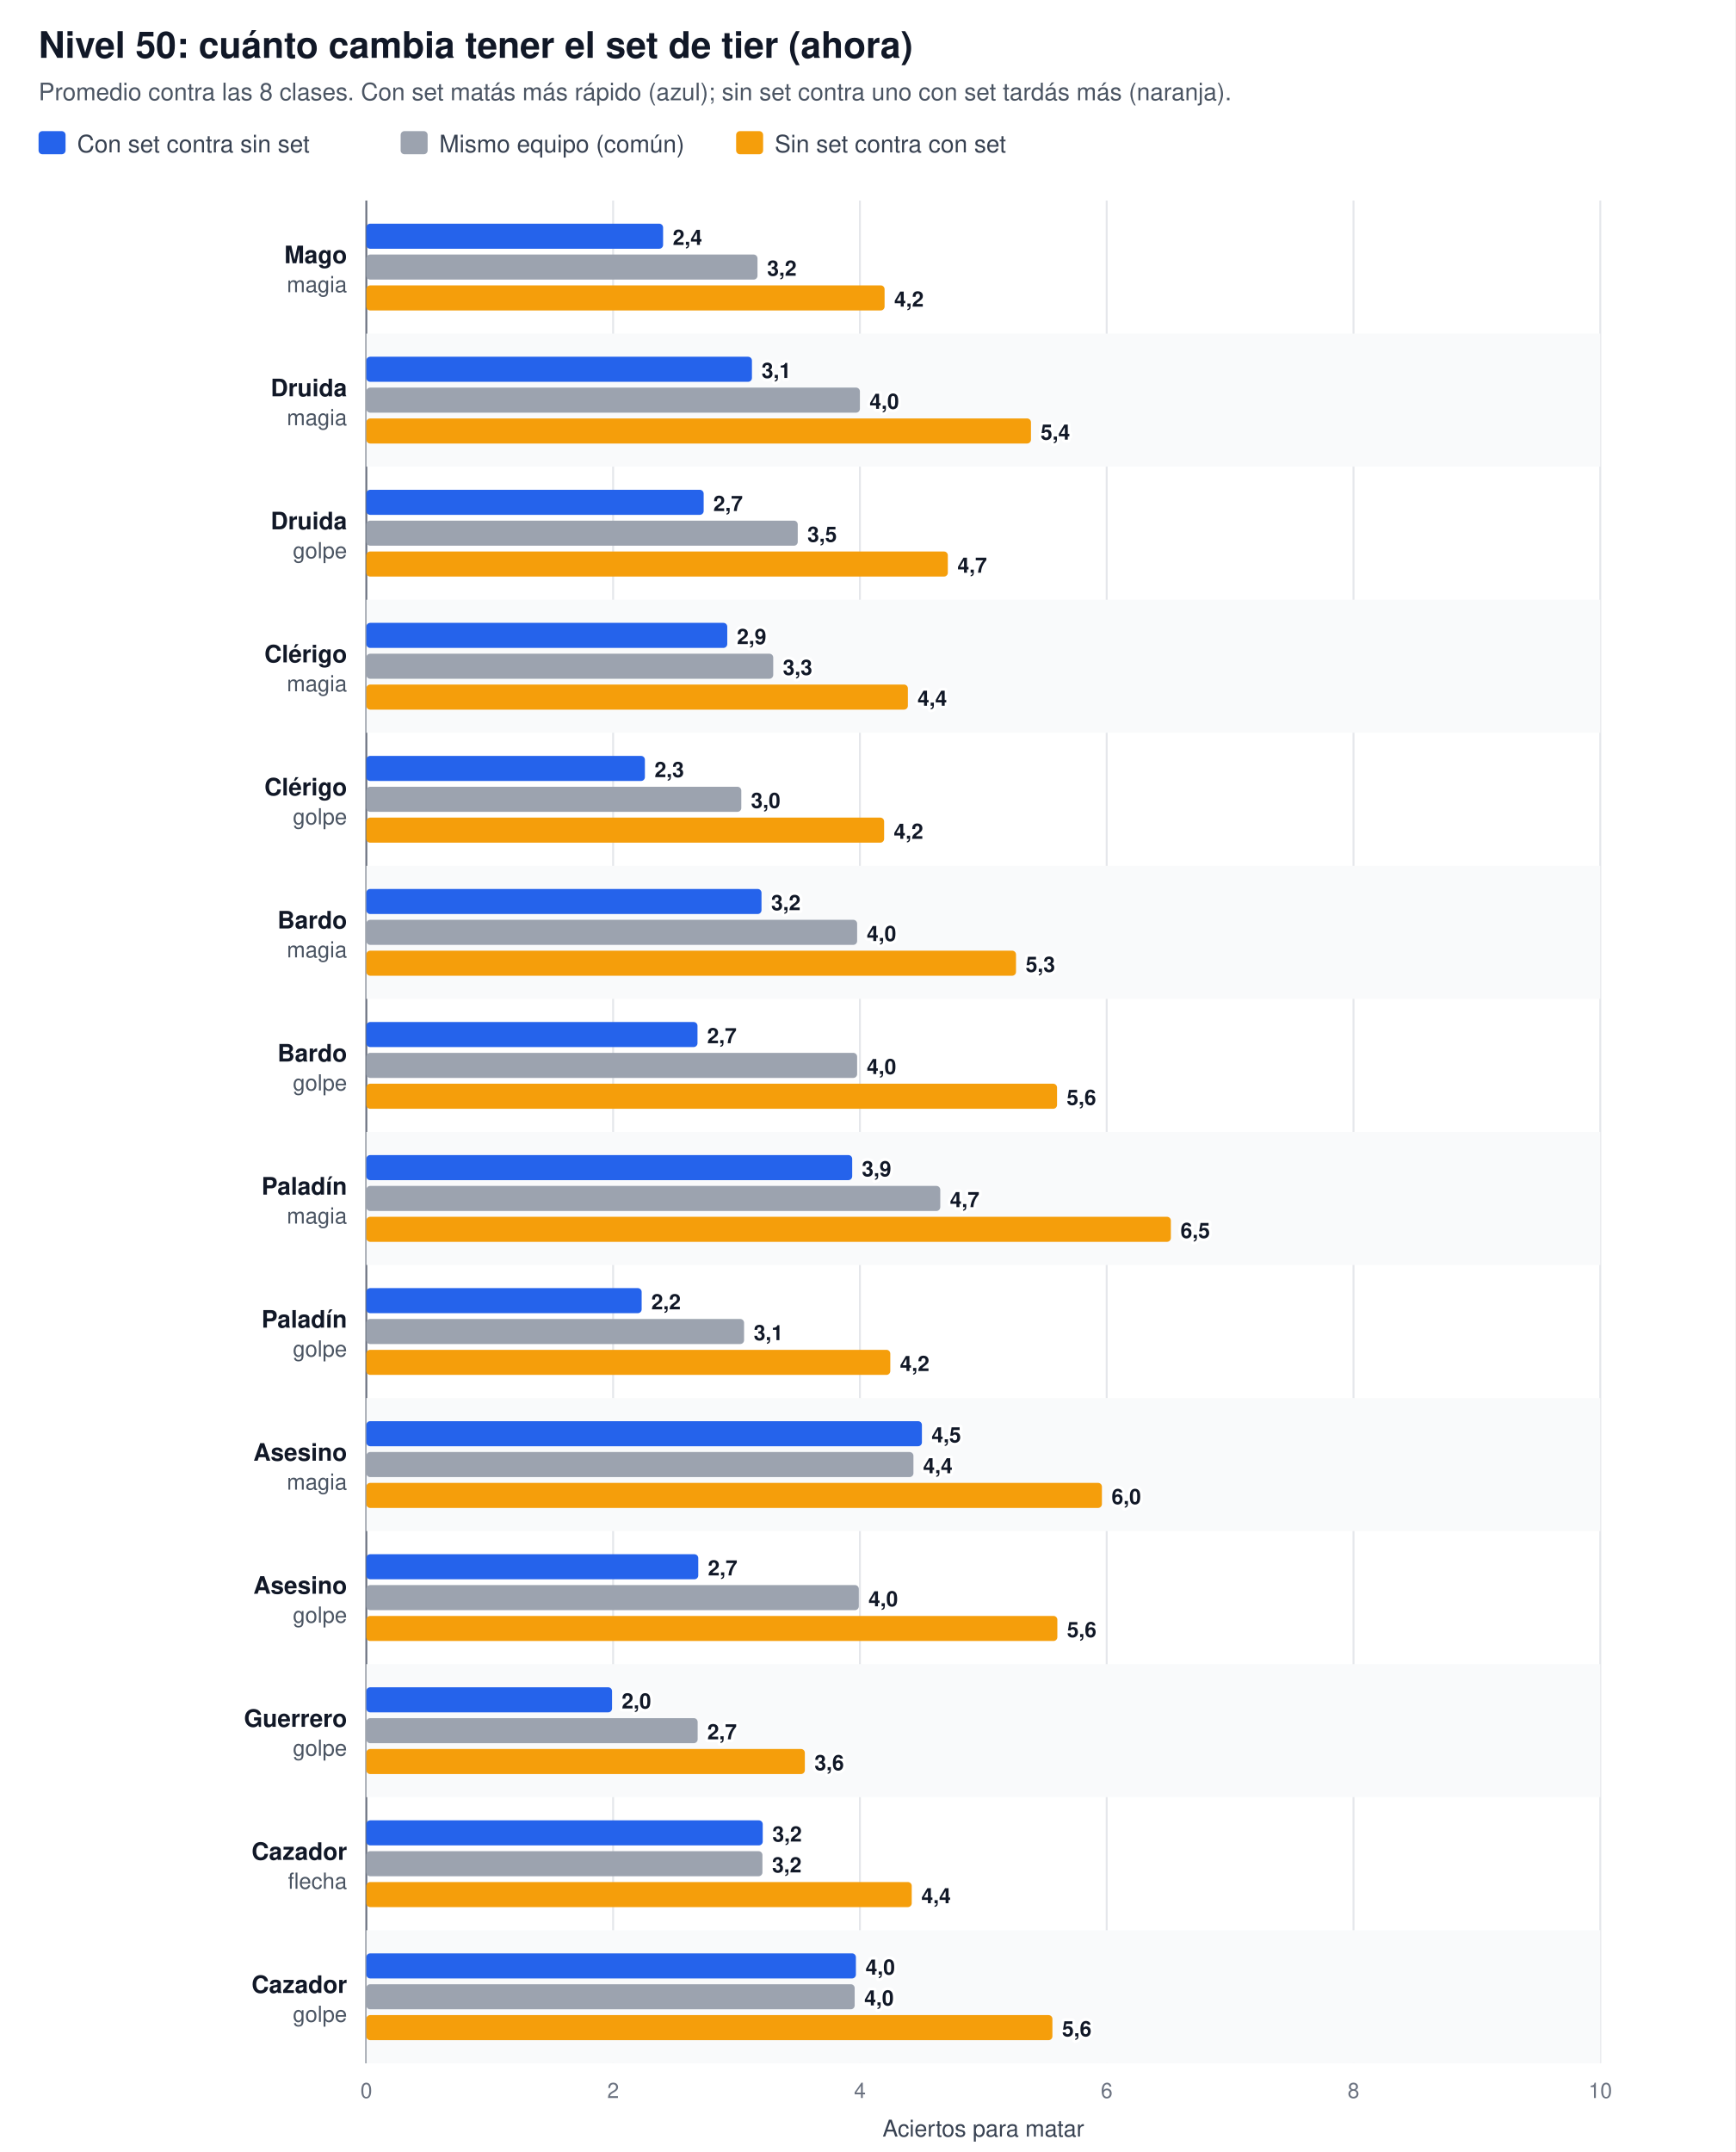
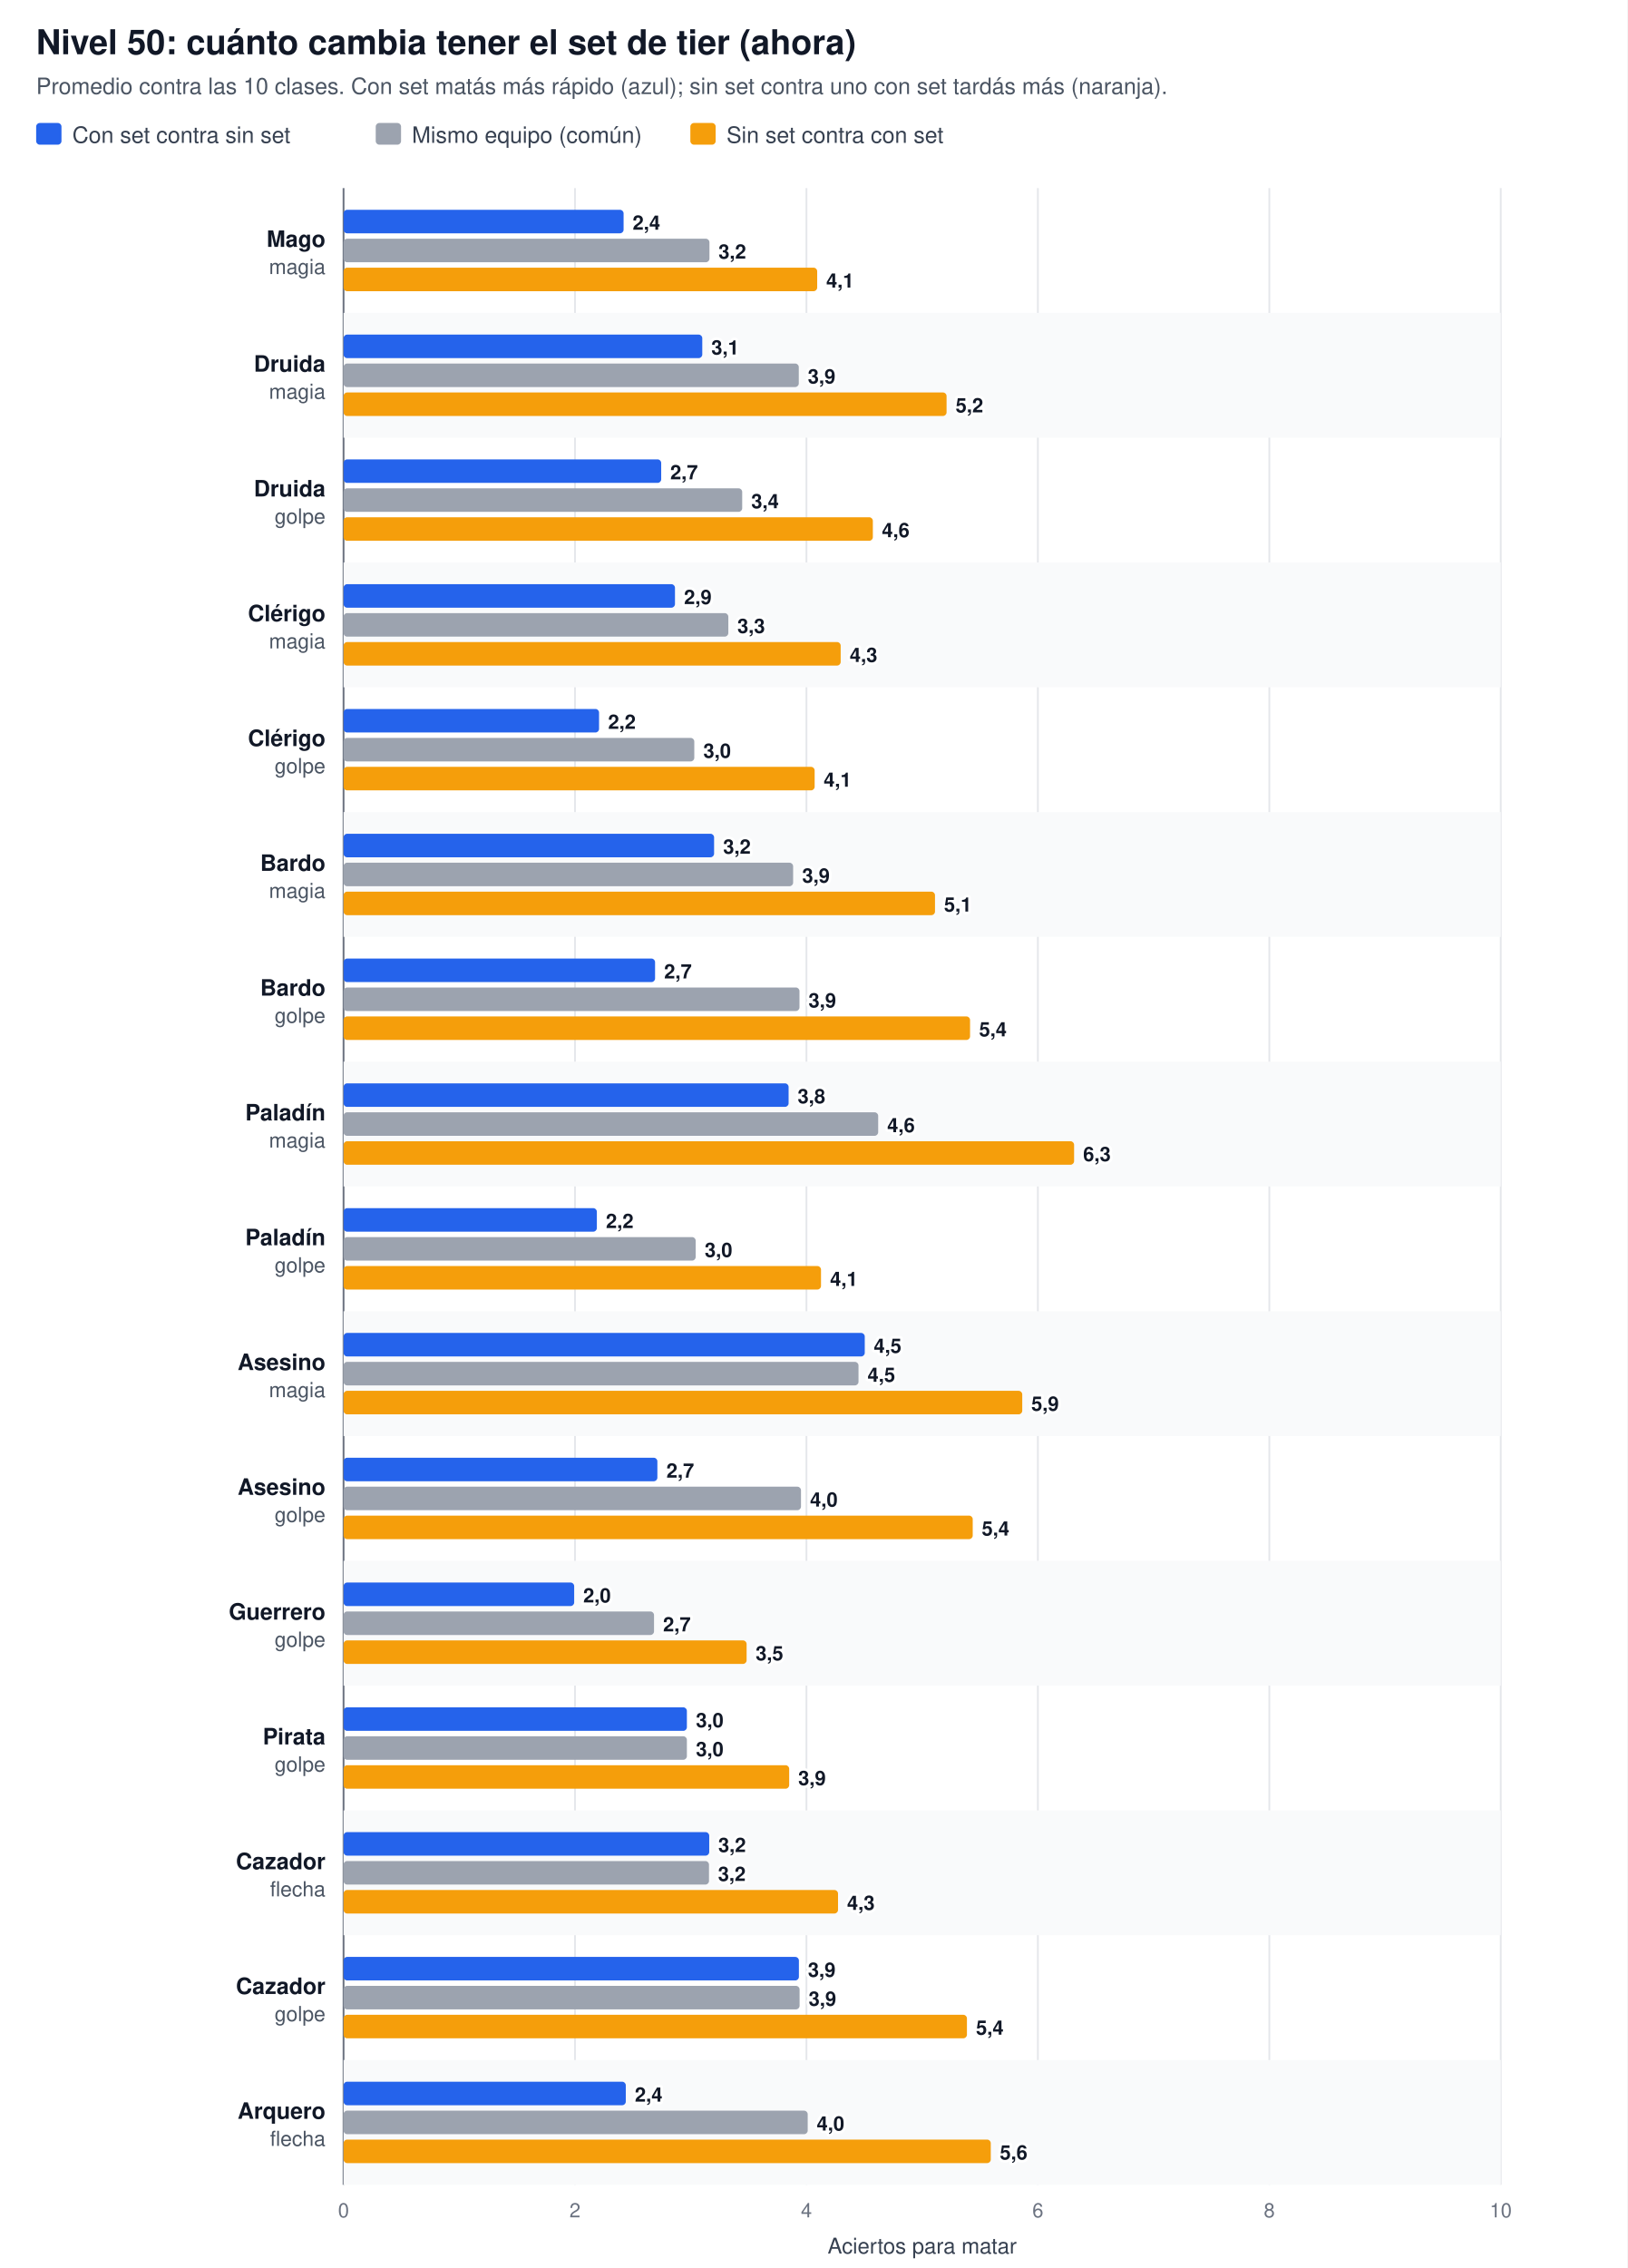
- <svg xmlns="http://www.w3.org/2000/svg" width="900" height="1116" viewBox="0 0 900 1116" font-family="Helvetica, Arial, sans-serif">
+ <svg xmlns="http://www.w3.org/2000/svg" width="900" height="1254" viewBox="0 0 900 1254" font-family="Helvetica, Arial, sans-serif">
  <rect width="100%" height="100%" fill="#ffffff" />
  <text x="20" y="30" font-size="19" font-weight="700" fill="#111827">Nivel 50: cuánto cambia tener el set de tier (ahora)</text>
-   <text x="20" y="52" font-size="12.5" fill="#4b5563">Promedio contra las 8 clases. Con set matás más rápido (azul); sin set contra uno con set tardás más (naranja).</text>
+   <text x="20" y="52" font-size="12.5" fill="#4b5563">Promedio contra las 10 clases. Con set matás más rápido (azul); sin set contra uno con set tardás más (naranja).</text>
  <rect x="20" y="68" width="14" height="12" fill="#2563eb" rx="2" />
  <text x="40" y="79" font-size="12.5" fill="#374151">Con set contra sin set</text>
  <rect x="207.8" y="68" width="14" height="12" fill="#9ca3af" rx="2" />
  <text x="227.8" y="79" font-size="12.5" fill="#374151">Mismo equipo (común)</text>
  <rect x="381.8" y="68" width="14" height="12" fill="#f59e0b" rx="2" />
  <text x="401.8" y="79" font-size="12.5" fill="#374151">Sin set contra con set</text>
-   <line x1="190" y1="104" x2="190" y2="1070" stroke="#6b7280" stroke-width="1" />
-   <text x="190" y="1088" font-size="11" text-anchor="middle" fill="#6b7280">0</text>
-   <line x1="318" y1="104" x2="318" y2="1070" stroke="#e5e7eb" stroke-width="1" />
-   <text x="318" y="1088" font-size="11" text-anchor="middle" fill="#6b7280">2</text>
-   <line x1="446" y1="104" x2="446" y2="1070" stroke="#e5e7eb" stroke-width="1" />
-   <text x="446" y="1088" font-size="11" text-anchor="middle" fill="#6b7280">4</text>
-   <line x1="574" y1="104" x2="574" y2="1070" stroke="#e5e7eb" stroke-width="1" />
-   <text x="574" y="1088" font-size="11" text-anchor="middle" fill="#6b7280">6</text>
-   <line x1="702" y1="104" x2="702" y2="1070" stroke="#e5e7eb" stroke-width="1" />
-   <text x="702" y="1088" font-size="11" text-anchor="middle" fill="#6b7280">8</text>
-   <line x1="830" y1="104" x2="830" y2="1070" stroke="#e5e7eb" stroke-width="1" />
-   <text x="830" y="1088" font-size="11" text-anchor="middle" fill="#6b7280">10</text>
-   <text x="510" y="1108" font-size="12" text-anchor="middle" fill="#374151">Aciertos para matar</text>
+   <line x1="190" y1="104" x2="190" y2="1208" stroke="#6b7280" stroke-width="1" />
+   <text x="190" y="1226" font-size="11" text-anchor="middle" fill="#6b7280">0</text>
+   <line x1="318" y1="104" x2="318" y2="1208" stroke="#e5e7eb" stroke-width="1" />
+   <text x="318" y="1226" font-size="11" text-anchor="middle" fill="#6b7280">2</text>
+   <line x1="446" y1="104" x2="446" y2="1208" stroke="#e5e7eb" stroke-width="1" />
+   <text x="446" y="1226" font-size="11" text-anchor="middle" fill="#6b7280">4</text>
+   <line x1="574" y1="104" x2="574" y2="1208" stroke="#e5e7eb" stroke-width="1" />
+   <text x="574" y="1226" font-size="11" text-anchor="middle" fill="#6b7280">6</text>
+   <line x1="702" y1="104" x2="702" y2="1208" stroke="#e5e7eb" stroke-width="1" />
+   <text x="702" y="1226" font-size="11" text-anchor="middle" fill="#6b7280">8</text>
+   <line x1="830" y1="104" x2="830" y2="1208" stroke="#e5e7eb" stroke-width="1" />
+   <text x="830" y="1226" font-size="11" text-anchor="middle" fill="#6b7280">10</text>
+   <text x="510" y="1246" font-size="12" text-anchor="middle" fill="#374151">Aciertos para matar</text>
  <text x="180" y="136.5" font-size="12.5" font-weight="600" text-anchor="end" fill="#111827">Mago</text>
  <text x="180" y="151.5" font-size="11.5" text-anchor="end" fill="#4b5563">magia</text>
-   <rect x="190" y="116" width="153.92" height="13" fill="#2563eb" rx="2" />
-   <rect x="190" y="132" width="202.88" height="13" fill="#9ca3af" rx="2" />
-   <rect x="190" y="148" width="268.8" height="13" fill="#f59e0b" rx="2" />
-   <text x="348.92" y="127" font-size="11" font-weight="600" fill="#111827" paint-order="stroke" stroke="#ffffff" stroke-width="3" stroke-linejoin="round">2,4</text>
-   <text x="397.88" y="143" font-size="11" font-weight="600" fill="#111827" paint-order="stroke" stroke="#ffffff" stroke-width="3" stroke-linejoin="round">3,2</text>
-   <text x="463.8" y="159" font-size="11" font-weight="600" fill="#111827" paint-order="stroke" stroke="#ffffff" stroke-width="3" stroke-linejoin="round">4,2</text>
+   <rect x="190" y="116" width="154.88" height="13" fill="#2563eb" rx="2" />
+   <rect x="190" y="132" width="202.368" height="13" fill="#9ca3af" rx="2" />
+   <rect x="190" y="148" width="261.952" height="13" fill="#f59e0b" rx="2" />
+   <text x="349.88" y="127" font-size="11" font-weight="600" fill="#111827" paint-order="stroke" stroke="#ffffff" stroke-width="3" stroke-linejoin="round">2,4</text>
+   <text x="397.368" y="143" font-size="11" font-weight="600" fill="#111827" paint-order="stroke" stroke="#ffffff" stroke-width="3" stroke-linejoin="round">3,2</text>
+   <text x="456.952" y="159" font-size="11" font-weight="600" fill="#111827" paint-order="stroke" stroke="#ffffff" stroke-width="3" stroke-linejoin="round">4,1</text>
  <rect x="190" y="173" width="640" height="69" fill="#f9fafb" />
  <text x="180" y="205.5" font-size="12.5" font-weight="600" text-anchor="end" fill="#111827">Druida</text>
  <text x="180" y="220.5" font-size="11.5" text-anchor="end" fill="#4b5563">magia</text>
-   <rect x="190" y="185" width="200" height="13" fill="#2563eb" rx="2" />
-   <rect x="190" y="201" width="256" height="13" fill="#9ca3af" rx="2" />
-   <rect x="190" y="217" width="344.72" height="13" fill="#f59e0b" rx="2" />
-   <text x="395" y="196" font-size="11" font-weight="600" fill="#111827" paint-order="stroke" stroke="#ffffff" stroke-width="3" stroke-linejoin="round">3,1</text>
-   <text x="451" y="212" font-size="11" font-weight="600" fill="#111827" paint-order="stroke" stroke="#ffffff" stroke-width="3" stroke-linejoin="round">4,0</text>
-   <text x="539.72" y="228" font-size="11" font-weight="600" fill="#111827" paint-order="stroke" stroke="#ffffff" stroke-width="3" stroke-linejoin="round">5,4</text>
+   <rect x="190" y="185" width="198.4" height="13" fill="#2563eb" rx="2" />
+   <rect x="190" y="201" width="251.776" height="13" fill="#9ca3af" rx="2" />
+   <rect x="190" y="217" width="333.504" height="13" fill="#f59e0b" rx="2" />
+   <text x="393.4" y="196" font-size="11" font-weight="600" fill="#111827" paint-order="stroke" stroke="#ffffff" stroke-width="3" stroke-linejoin="round">3,1</text>
+   <text x="446.776" y="212" font-size="11" font-weight="600" fill="#111827" paint-order="stroke" stroke="#ffffff" stroke-width="3" stroke-linejoin="round">3,9</text>
+   <text x="528.504" y="228" font-size="11" font-weight="600" fill="#111827" paint-order="stroke" stroke="#ffffff" stroke-width="3" stroke-linejoin="round">5,2</text>
  <text x="180" y="274.5" font-size="12.5" font-weight="600" text-anchor="end" fill="#111827">Druida</text>
  <text x="180" y="289.5" font-size="11.5" text-anchor="end" fill="#4b5563">golpe</text>
-   <rect x="190" y="254" width="174.96" height="13" fill="#2563eb" rx="2" />
-   <rect x="190" y="270" width="223.76" height="13" fill="#9ca3af" rx="2" />
-   <rect x="190" y="286" width="301.6" height="13" fill="#f59e0b" rx="2" />
-   <text x="369.96" y="265" font-size="11" font-weight="600" fill="#111827" paint-order="stroke" stroke="#ffffff" stroke-width="3" stroke-linejoin="round">2,7</text>
-   <text x="418.76" y="281" font-size="11" font-weight="600" fill="#111827" paint-order="stroke" stroke="#ffffff" stroke-width="3" stroke-linejoin="round">3,5</text>
-   <text x="496.6" y="297" font-size="11" font-weight="600" fill="#111827" paint-order="stroke" stroke="#ffffff" stroke-width="3" stroke-linejoin="round">4,7</text>
+   <rect x="190" y="254" width="175.68" height="13" fill="#2563eb" rx="2" />
+   <rect x="190" y="270" width="220.48" height="13" fill="#9ca3af" rx="2" />
+   <rect x="190" y="286" width="292.736" height="13" fill="#f59e0b" rx="2" />
+   <text x="370.68" y="265" font-size="11" font-weight="600" fill="#111827" paint-order="stroke" stroke="#ffffff" stroke-width="3" stroke-linejoin="round">2,7</text>
+   <text x="415.48" y="281" font-size="11" font-weight="600" fill="#111827" paint-order="stroke" stroke="#ffffff" stroke-width="3" stroke-linejoin="round">3,4</text>
+   <text x="487.736" y="297" font-size="11" font-weight="600" fill="#111827" paint-order="stroke" stroke="#ffffff" stroke-width="3" stroke-linejoin="round">4,6</text>
  <rect x="190" y="311" width="640" height="69" fill="#f9fafb" />
  <text x="180" y="343.5" font-size="12.5" font-weight="600" text-anchor="end" fill="#111827">Clérigo</text>
  <text x="180" y="358.5" font-size="11.5" text-anchor="end" fill="#4b5563">magia</text>
-   <rect x="190" y="323" width="187.2" height="13" fill="#2563eb" rx="2" />
-   <rect x="190" y="339" width="211.04" height="13" fill="#9ca3af" rx="2" />
-   <rect x="190" y="355" width="280.88" height="13" fill="#f59e0b" rx="2" />
-   <text x="382.2" y="334" font-size="11" font-weight="600" fill="#111827" paint-order="stroke" stroke="#ffffff" stroke-width="3" stroke-linejoin="round">2,9</text>
-   <text x="406.04" y="350" font-size="11" font-weight="600" fill="#111827" paint-order="stroke" stroke="#ffffff" stroke-width="3" stroke-linejoin="round">3,3</text>
-   <text x="475.88" y="366" font-size="11" font-weight="600" fill="#111827" paint-order="stroke" stroke="#ffffff" stroke-width="3" stroke-linejoin="round">4,4</text>
+   <rect x="190" y="323" width="183.296" height="13" fill="#2563eb" rx="2" />
+   <rect x="190" y="339" width="212.8" height="13" fill="#9ca3af" rx="2" />
+   <rect x="190" y="355" width="274.944" height="13" fill="#f59e0b" rx="2" />
+   <text x="378.296" y="334" font-size="11" font-weight="600" fill="#111827" paint-order="stroke" stroke="#ffffff" stroke-width="3" stroke-linejoin="round">2,9</text>
+   <text x="407.8" y="350" font-size="11" font-weight="600" fill="#111827" paint-order="stroke" stroke="#ffffff" stroke-width="3" stroke-linejoin="round">3,3</text>
+   <text x="469.944" y="366" font-size="11" font-weight="600" fill="#111827" paint-order="stroke" stroke="#ffffff" stroke-width="3" stroke-linejoin="round">4,3</text>
  <text x="180" y="412.5" font-size="12.5" font-weight="600" text-anchor="end" fill="#111827">Clérigo</text>
  <text x="180" y="427.5" font-size="11.5" text-anchor="end" fill="#4b5563">golpe</text>
-   <rect x="190" y="392" width="144.48" height="13" fill="#2563eb" rx="2" />
-   <rect x="190" y="408" width="194.48" height="13" fill="#9ca3af" rx="2" />
-   <rect x="190" y="424" width="268.56" height="13" fill="#f59e0b" rx="2" />
-   <text x="339.48" y="403" font-size="11" font-weight="600" fill="#111827" paint-order="stroke" stroke="#ffffff" stroke-width="3" stroke-linejoin="round">2,3</text>
-   <text x="389.48" y="419" font-size="11" font-weight="600" fill="#111827" paint-order="stroke" stroke="#ffffff" stroke-width="3" stroke-linejoin="round">3,0</text>
-   <text x="463.56" y="435" font-size="11" font-weight="600" fill="#111827" paint-order="stroke" stroke="#ffffff" stroke-width="3" stroke-linejoin="round">4,2</text>
+   <rect x="190" y="392" width="141.312" height="13" fill="#2563eb" rx="2" />
+   <rect x="190" y="408" width="193.984" height="13" fill="#9ca3af" rx="2" />
+   <rect x="190" y="424" width="260.544" height="13" fill="#f59e0b" rx="2" />
+   <text x="336.312" y="403" font-size="11" font-weight="600" fill="#111827" paint-order="stroke" stroke="#ffffff" stroke-width="3" stroke-linejoin="round">2,2</text>
+   <text x="388.984" y="419" font-size="11" font-weight="600" fill="#111827" paint-order="stroke" stroke="#ffffff" stroke-width="3" stroke-linejoin="round">3,0</text>
+   <text x="455.544" y="435" font-size="11" font-weight="600" fill="#111827" paint-order="stroke" stroke="#ffffff" stroke-width="3" stroke-linejoin="round">4,1</text>
  <rect x="190" y="449" width="640" height="69" fill="#f9fafb" />
  <text x="180" y="481.5" font-size="12.5" font-weight="600" text-anchor="end" fill="#111827">Bardo</text>
  <text x="180" y="496.5" font-size="11.5" text-anchor="end" fill="#4b5563">magia</text>
-   <rect x="190" y="461" width="204.96" height="13" fill="#2563eb" rx="2" />
-   <rect x="190" y="477" width="254.56" height="13" fill="#9ca3af" rx="2" />
-   <rect x="190" y="493" width="336.96" height="13" fill="#f59e0b" rx="2" />
-   <text x="399.96" y="472" font-size="11" font-weight="600" fill="#111827" paint-order="stroke" stroke="#ffffff" stroke-width="3" stroke-linejoin="round">3,2</text>
-   <text x="449.56" y="488" font-size="11" font-weight="600" fill="#111827" paint-order="stroke" stroke="#ffffff" stroke-width="3" stroke-linejoin="round">4,0</text>
-   <text x="531.96" y="504" font-size="11" font-weight="600" fill="#111827" paint-order="stroke" stroke="#ffffff" stroke-width="3" stroke-linejoin="round">5,3</text>
+   <rect x="190" y="461" width="204.928" height="13" fill="#2563eb" rx="2" />
+   <rect x="190" y="477" width="248.64" height="13" fill="#9ca3af" rx="2" />
+   <rect x="190" y="493" width="327.104" height="13" fill="#f59e0b" rx="2" />
+   <text x="399.928" y="472" font-size="11" font-weight="600" fill="#111827" paint-order="stroke" stroke="#ffffff" stroke-width="3" stroke-linejoin="round">3,2</text>
+   <text x="443.64" y="488" font-size="11" font-weight="600" fill="#111827" paint-order="stroke" stroke="#ffffff" stroke-width="3" stroke-linejoin="round">3,9</text>
+   <text x="522.104" y="504" font-size="11" font-weight="600" fill="#111827" paint-order="stroke" stroke="#ffffff" stroke-width="3" stroke-linejoin="round">5,1</text>
  <text x="180" y="550.5" font-size="12.5" font-weight="600" text-anchor="end" fill="#111827">Bardo</text>
  <text x="180" y="565.5" font-size="11.5" text-anchor="end" fill="#4b5563">golpe</text>
-   <rect x="190" y="530" width="171.76" height="13" fill="#2563eb" rx="2" />
-   <rect x="190" y="546" width="254.56" height="13" fill="#9ca3af" rx="2" />
-   <rect x="190" y="562" width="358.24" height="13" fill="#f59e0b" rx="2" />
-   <text x="366.76" y="541" font-size="11" font-weight="600" fill="#111827" paint-order="stroke" stroke="#ffffff" stroke-width="3" stroke-linejoin="round">2,7</text>
-   <text x="449.56" y="557" font-size="11" font-weight="600" fill="#111827" paint-order="stroke" stroke="#ffffff" stroke-width="3" stroke-linejoin="round">4,0</text>
-   <text x="553.24" y="573" font-size="11" font-weight="600" fill="#111827" paint-order="stroke" stroke="#ffffff" stroke-width="3" stroke-linejoin="round">5,6</text>
+   <rect x="190" y="530" width="172.288" height="13" fill="#2563eb" rx="2" />
+   <rect x="190" y="546" width="252.16" height="13" fill="#9ca3af" rx="2" />
+   <rect x="190" y="562" width="346.496" height="13" fill="#f59e0b" rx="2" />
+   <text x="367.288" y="541" font-size="11" font-weight="600" fill="#111827" paint-order="stroke" stroke="#ffffff" stroke-width="3" stroke-linejoin="round">2,7</text>
+   <text x="447.16" y="557" font-size="11" font-weight="600" fill="#111827" paint-order="stroke" stroke="#ffffff" stroke-width="3" stroke-linejoin="round">3,9</text>
+   <text x="541.496" y="573" font-size="11" font-weight="600" fill="#111827" paint-order="stroke" stroke="#ffffff" stroke-width="3" stroke-linejoin="round">5,4</text>
  <rect x="190" y="587" width="640" height="69" fill="#f9fafb" />
  <text x="180" y="619.5" font-size="12.5" font-weight="600" text-anchor="end" fill="#111827">Paladín</text>
  <text x="180" y="634.5" font-size="11.5" text-anchor="end" fill="#4b5563">magia</text>
-   <rect x="190" y="599" width="252" height="13" fill="#2563eb" rx="2" />
-   <rect x="190" y="615" width="297.68" height="13" fill="#9ca3af" rx="2" />
-   <rect x="190" y="631" width="417.28" height="13" fill="#f59e0b" rx="2" />
-   <text x="447" y="610" font-size="11" font-weight="600" fill="#111827" paint-order="stroke" stroke="#ffffff" stroke-width="3" stroke-linejoin="round">3,9</text>
-   <text x="492.68" y="626" font-size="11" font-weight="600" fill="#111827" paint-order="stroke" stroke="#ffffff" stroke-width="3" stroke-linejoin="round">4,7</text>
-   <text x="612.28" y="642" font-size="11" font-weight="600" fill="#111827" paint-order="stroke" stroke="#ffffff" stroke-width="3" stroke-linejoin="round">6,5</text>
+   <rect x="190" y="599" width="246.144" height="13" fill="#2563eb" rx="2" />
+   <rect x="190" y="615" width="295.68" height="13" fill="#9ca3af" rx="2" />
+   <rect x="190" y="631" width="404.032" height="13" fill="#f59e0b" rx="2" />
+   <text x="441.144" y="610" font-size="11" font-weight="600" fill="#111827" paint-order="stroke" stroke="#ffffff" stroke-width="3" stroke-linejoin="round">3,8</text>
+   <text x="490.68" y="626" font-size="11" font-weight="600" fill="#111827" paint-order="stroke" stroke="#ffffff" stroke-width="3" stroke-linejoin="round">4,6</text>
+   <text x="599.032" y="642" font-size="11" font-weight="600" fill="#111827" paint-order="stroke" stroke="#ffffff" stroke-width="3" stroke-linejoin="round">6,3</text>
  <text x="180" y="688.5" font-size="12.5" font-weight="600" text-anchor="end" fill="#111827">Paladín</text>
  <text x="180" y="703.5" font-size="11.5" text-anchor="end" fill="#4b5563">golpe</text>
-   <rect x="190" y="668" width="142.8" height="13" fill="#2563eb" rx="2" />
-   <rect x="190" y="684" width="195.92" height="13" fill="#9ca3af" rx="2" />
-   <rect x="190" y="700" width="271.76" height="13" fill="#f59e0b" rx="2" />
-   <text x="337.8" y="679" font-size="11" font-weight="600" fill="#111827" paint-order="stroke" stroke="#ffffff" stroke-width="3" stroke-linejoin="round">2,2</text>
-   <text x="390.92" y="695" font-size="11" font-weight="600" fill="#111827" paint-order="stroke" stroke="#ffffff" stroke-width="3" stroke-linejoin="round">3,1</text>
-   <text x="466.76" y="711" font-size="11" font-weight="600" fill="#111827" paint-order="stroke" stroke="#ffffff" stroke-width="3" stroke-linejoin="round">4,2</text>
+   <rect x="190" y="668" width="140.096" height="13" fill="#2563eb" rx="2" />
+   <rect x="190" y="684" width="194.752" height="13" fill="#9ca3af" rx="2" />
+   <rect x="190" y="700" width="264.064" height="13" fill="#f59e0b" rx="2" />
+   <text x="335.096" y="679" font-size="11" font-weight="600" fill="#111827" paint-order="stroke" stroke="#ffffff" stroke-width="3" stroke-linejoin="round">2,2</text>
+   <text x="389.752" y="695" font-size="11" font-weight="600" fill="#111827" paint-order="stroke" stroke="#ffffff" stroke-width="3" stroke-linejoin="round">3,0</text>
+   <text x="459.064" y="711" font-size="11" font-weight="600" fill="#111827" paint-order="stroke" stroke="#ffffff" stroke-width="3" stroke-linejoin="round">4,1</text>
  <rect x="190" y="725" width="640" height="69" fill="#f9fafb" />
  <text x="180" y="757.5" font-size="12.5" font-weight="600" text-anchor="end" fill="#111827">Asesino</text>
  <text x="180" y="772.5" font-size="11.5" text-anchor="end" fill="#4b5563">magia</text>
-   <rect x="190" y="737" width="288.16" height="13" fill="#2563eb" rx="2" />
-   <rect x="190" y="753" width="283.76" height="13" fill="#9ca3af" rx="2" />
-   <rect x="190" y="769" width="381.52" height="13" fill="#f59e0b" rx="2" />
-   <text x="483.16" y="748" font-size="11" font-weight="600" fill="#111827" paint-order="stroke" stroke="#ffffff" stroke-width="3" stroke-linejoin="round">4,5</text>
-   <text x="478.76" y="764" font-size="11" font-weight="600" fill="#111827" paint-order="stroke" stroke="#ffffff" stroke-width="3" stroke-linejoin="round">4,4</text>
-   <text x="576.52" y="780" font-size="11" font-weight="600" fill="#111827" paint-order="stroke" stroke="#ffffff" stroke-width="3" stroke-linejoin="round">6,0</text>
+   <rect x="190" y="737" width="288.256" height="13" fill="#2563eb" rx="2" />
+   <rect x="190" y="753" width="284.8" height="13" fill="#9ca3af" rx="2" />
+   <rect x="190" y="769" width="375.36" height="13" fill="#f59e0b" rx="2" />
+   <text x="483.256" y="748" font-size="11" font-weight="600" fill="#111827" paint-order="stroke" stroke="#ffffff" stroke-width="3" stroke-linejoin="round">4,5</text>
+   <text x="479.8" y="764" font-size="11" font-weight="600" fill="#111827" paint-order="stroke" stroke="#ffffff" stroke-width="3" stroke-linejoin="round">4,5</text>
+   <text x="570.36" y="780" font-size="11" font-weight="600" fill="#111827" paint-order="stroke" stroke="#ffffff" stroke-width="3" stroke-linejoin="round">5,9</text>
  <text x="180" y="826.5" font-size="12.5" font-weight="600" text-anchor="end" fill="#111827">Asesino</text>
  <text x="180" y="841.5" font-size="11.5" text-anchor="end" fill="#4b5563">golpe</text>
-   <rect x="190" y="806" width="172.16" height="13" fill="#2563eb" rx="2" />
-   <rect x="190" y="822" width="255.44" height="13" fill="#9ca3af" rx="2" />
-   <rect x="190" y="838" width="358.4" height="13" fill="#f59e0b" rx="2" />
-   <text x="367.16" y="817" font-size="11" font-weight="600" fill="#111827" paint-order="stroke" stroke="#ffffff" stroke-width="3" stroke-linejoin="round">2,7</text>
-   <text x="450.44" y="833" font-size="11" font-weight="600" fill="#111827" paint-order="stroke" stroke="#ffffff" stroke-width="3" stroke-linejoin="round">4,0</text>
-   <text x="553.4" y="849" font-size="11" font-weight="600" fill="#111827" paint-order="stroke" stroke="#ffffff" stroke-width="3" stroke-linejoin="round">5,6</text>
+   <rect x="190" y="806" width="173.568" height="13" fill="#2563eb" rx="2" />
+   <rect x="190" y="822" width="252.992" height="13" fill="#9ca3af" rx="2" />
+   <rect x="190" y="838" width="347.968" height="13" fill="#f59e0b" rx="2" />
+   <text x="368.568" y="817" font-size="11" font-weight="600" fill="#111827" paint-order="stroke" stroke="#ffffff" stroke-width="3" stroke-linejoin="round">2,7</text>
+   <text x="447.992" y="833" font-size="11" font-weight="600" fill="#111827" paint-order="stroke" stroke="#ffffff" stroke-width="3" stroke-linejoin="round">4,0</text>
+   <text x="542.968" y="849" font-size="11" font-weight="600" fill="#111827" paint-order="stroke" stroke="#ffffff" stroke-width="3" stroke-linejoin="round">5,4</text>
  <rect x="190" y="863" width="640" height="69" fill="#f9fafb" />
  <text x="180" y="895.5" font-size="12.5" font-weight="600" text-anchor="end" fill="#111827">Guerrero</text>
  <text x="180" y="910.5" font-size="11.5" text-anchor="end" fill="#4b5563">golpe</text>
-   <rect x="190" y="875" width="127.44" height="13" fill="#2563eb" rx="2" />
-   <rect x="190" y="891" width="171.84" height="13" fill="#9ca3af" rx="2" />
-   <rect x="190" y="907" width="227.44" height="13" fill="#f59e0b" rx="2" />
-   <text x="322.44" y="886" font-size="11" font-weight="600" fill="#111827" paint-order="stroke" stroke="#ffffff" stroke-width="3" stroke-linejoin="round">2,0</text>
-   <text x="366.84" y="902" font-size="11" font-weight="600" fill="#111827" paint-order="stroke" stroke="#ffffff" stroke-width="3" stroke-linejoin="round">2,7</text>
-   <text x="422.44" y="918" font-size="11" font-weight="600" fill="#111827" paint-order="stroke" stroke="#ffffff" stroke-width="3" stroke-linejoin="round">3,6</text>
-   <text x="180" y="964.5" font-size="12.5" font-weight="600" text-anchor="end" fill="#111827">Cazador</text>
-   <text x="180" y="979.5" font-size="11.5" text-anchor="end" fill="#4b5563">flecha</text>
-   <rect x="190" y="944" width="205.6" height="13" fill="#2563eb" rx="2" />
-   <rect x="190" y="960" width="205.44" height="13" fill="#9ca3af" rx="2" />
-   <rect x="190" y="976" width="282.88" height="13" fill="#f59e0b" rx="2" />
-   <text x="400.6" y="955" font-size="11" font-weight="600" fill="#111827" paint-order="stroke" stroke="#ffffff" stroke-width="3" stroke-linejoin="round">3,2</text>
-   <text x="400.44" y="971" font-size="11" font-weight="600" fill="#111827" paint-order="stroke" stroke="#ffffff" stroke-width="3" stroke-linejoin="round">3,2</text>
-   <text x="477.88" y="987" font-size="11" font-weight="600" fill="#111827" paint-order="stroke" stroke="#ffffff" stroke-width="3" stroke-linejoin="round">4,4</text>
+   <rect x="190" y="875" width="127.552" height="13" fill="#2563eb" rx="2" />
+   <rect x="190" y="891" width="171.712" height="13" fill="#9ca3af" rx="2" />
+   <rect x="190" y="907" width="222.912" height="13" fill="#f59e0b" rx="2" />
+   <text x="322.552" y="886" font-size="11" font-weight="600" fill="#111827" paint-order="stroke" stroke="#ffffff" stroke-width="3" stroke-linejoin="round">2,0</text>
+   <text x="366.712" y="902" font-size="11" font-weight="600" fill="#111827" paint-order="stroke" stroke="#ffffff" stroke-width="3" stroke-linejoin="round">2,7</text>
+   <text x="417.912" y="918" font-size="11" font-weight="600" fill="#111827" paint-order="stroke" stroke="#ffffff" stroke-width="3" stroke-linejoin="round">3,5</text>
+   <text x="180" y="964.5" font-size="12.5" font-weight="600" text-anchor="end" fill="#111827">Pirata</text>
+   <text x="180" y="979.5" font-size="11.5" text-anchor="end" fill="#4b5563">golpe</text>
+   <rect x="190" y="944" width="189.888" height="13" fill="#2563eb" rx="2" />
+   <rect x="190" y="960" width="189.888" height="13" fill="#9ca3af" rx="2" />
+   <rect x="190" y="976" width="246.464" height="13" fill="#f59e0b" rx="2" />
+   <text x="384.888" y="955" font-size="11" font-weight="600" fill="#111827" paint-order="stroke" stroke="#ffffff" stroke-width="3" stroke-linejoin="round">3,0</text>
+   <text x="384.888" y="971" font-size="11" font-weight="600" fill="#111827" paint-order="stroke" stroke="#ffffff" stroke-width="3" stroke-linejoin="round">3,0</text>
+   <text x="441.464" y="987" font-size="11" font-weight="600" fill="#111827" paint-order="stroke" stroke="#ffffff" stroke-width="3" stroke-linejoin="round">3,9</text>
  <rect x="190" y="1001" width="640" height="69" fill="#f9fafb" />
  <text x="180" y="1033.5" font-size="12.5" font-weight="600" text-anchor="end" fill="#111827">Cazador</text>
-   <text x="180" y="1048.5" font-size="11.5" text-anchor="end" fill="#4b5563">golpe</text>
-   <rect x="190" y="1013" width="253.92" height="13" fill="#2563eb" rx="2" />
-   <rect x="190" y="1029" width="253.28" height="13" fill="#9ca3af" rx="2" />
-   <rect x="190" y="1045" width="355.84" height="13" fill="#f59e0b" rx="2" />
-   <text x="448.92" y="1024" font-size="11" font-weight="600" fill="#111827" paint-order="stroke" stroke="#ffffff" stroke-width="3" stroke-linejoin="round">4,0</text>
-   <text x="448.28" y="1040" font-size="11" font-weight="600" fill="#111827" paint-order="stroke" stroke="#ffffff" stroke-width="3" stroke-linejoin="round">4,0</text>
-   <text x="550.84" y="1056" font-size="11" font-weight="600" fill="#111827" paint-order="stroke" stroke="#ffffff" stroke-width="3" stroke-linejoin="round">5,6</text>
+   <text x="180" y="1048.5" font-size="11.5" text-anchor="end" fill="#4b5563">flecha</text>
+   <rect x="190" y="1013" width="202.24" height="13" fill="#2563eb" rx="2" />
+   <rect x="190" y="1029" width="202.112" height="13" fill="#9ca3af" rx="2" />
+   <rect x="190" y="1045" width="273.472" height="13" fill="#f59e0b" rx="2" />
+   <text x="397.24" y="1024" font-size="11" font-weight="600" fill="#111827" paint-order="stroke" stroke="#ffffff" stroke-width="3" stroke-linejoin="round">3,2</text>
+   <text x="397.112" y="1040" font-size="11" font-weight="600" fill="#111827" paint-order="stroke" stroke="#ffffff" stroke-width="3" stroke-linejoin="round">3,2</text>
+   <text x="468.472" y="1056" font-size="11" font-weight="600" fill="#111827" paint-order="stroke" stroke="#ffffff" stroke-width="3" stroke-linejoin="round">4,3</text>
+   <text x="180" y="1102.5" font-size="12.5" font-weight="600" text-anchor="end" fill="#111827">Cazador</text>
+   <text x="180" y="1117.5" font-size="11.5" text-anchor="end" fill="#4b5563">golpe</text>
+   <rect x="190" y="1082" width="251.84" height="13" fill="#2563eb" rx="2" />
+   <rect x="190" y="1098" width="252.224" height="13" fill="#9ca3af" rx="2" />
+   <rect x="190" y="1114" width="344.768" height="13" fill="#f59e0b" rx="2" />
+   <text x="446.84" y="1093" font-size="11" font-weight="600" fill="#111827" paint-order="stroke" stroke="#ffffff" stroke-width="3" stroke-linejoin="round">3,9</text>
+   <text x="447.224" y="1109" font-size="11" font-weight="600" fill="#111827" paint-order="stroke" stroke="#ffffff" stroke-width="3" stroke-linejoin="round">3,9</text>
+   <text x="539.768" y="1125" font-size="11" font-weight="600" fill="#111827" paint-order="stroke" stroke="#ffffff" stroke-width="3" stroke-linejoin="round">5,4</text>
+   <rect x="190" y="1139" width="640" height="69" fill="#f9fafb" />
+   <text x="180" y="1171.5" font-size="12.5" font-weight="600" text-anchor="end" fill="#111827">Arquero</text>
+   <text x="180" y="1186.5" font-size="11.5" text-anchor="end" fill="#4b5563">flecha</text>
+   <rect x="190" y="1151" width="156.096" height="13" fill="#2563eb" rx="2" />
+   <rect x="190" y="1167" width="256.704" height="13" fill="#9ca3af" rx="2" />
+   <rect x="190" y="1183" width="357.952" height="13" fill="#f59e0b" rx="2" />
+   <text x="351.096" y="1162" font-size="11" font-weight="600" fill="#111827" paint-order="stroke" stroke="#ffffff" stroke-width="3" stroke-linejoin="round">2,4</text>
+   <text x="451.704" y="1178" font-size="11" font-weight="600" fill="#111827" paint-order="stroke" stroke="#ffffff" stroke-width="3" stroke-linejoin="round">4,0</text>
+   <text x="552.952" y="1194" font-size="11" font-weight="600" fill="#111827" paint-order="stroke" stroke="#ffffff" stroke-width="3" stroke-linejoin="round">5,6</text>
</svg>
